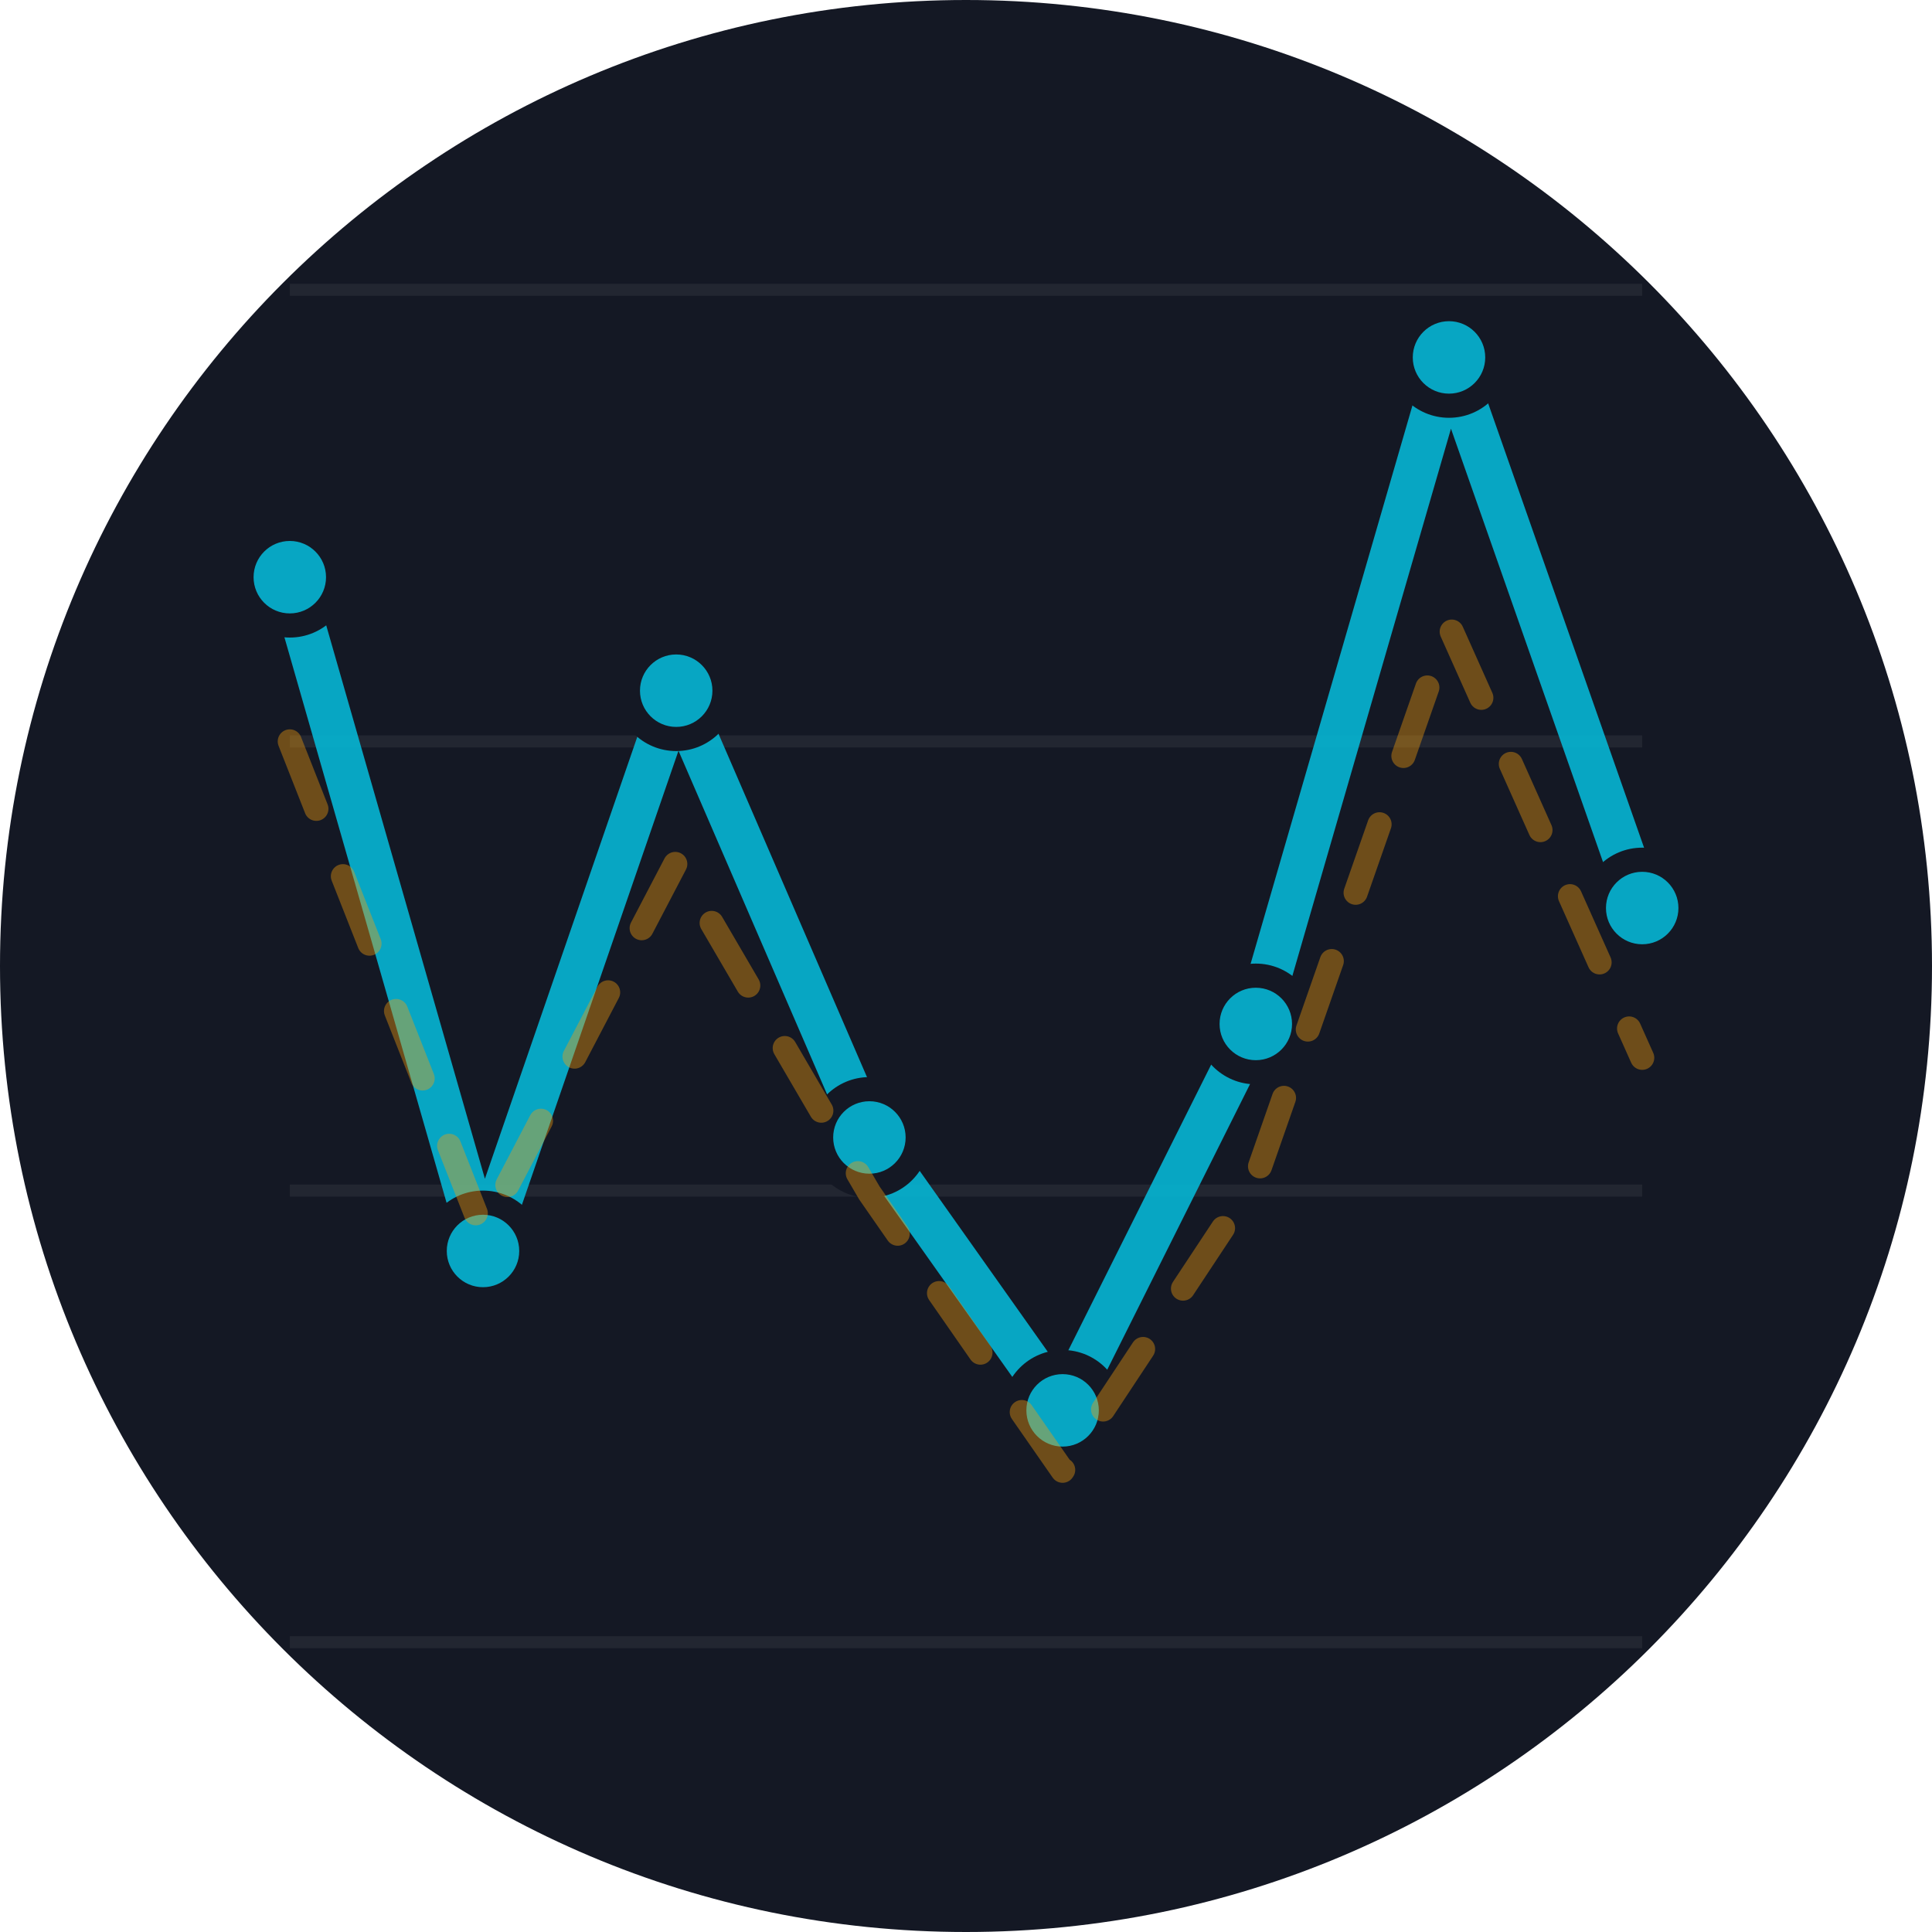
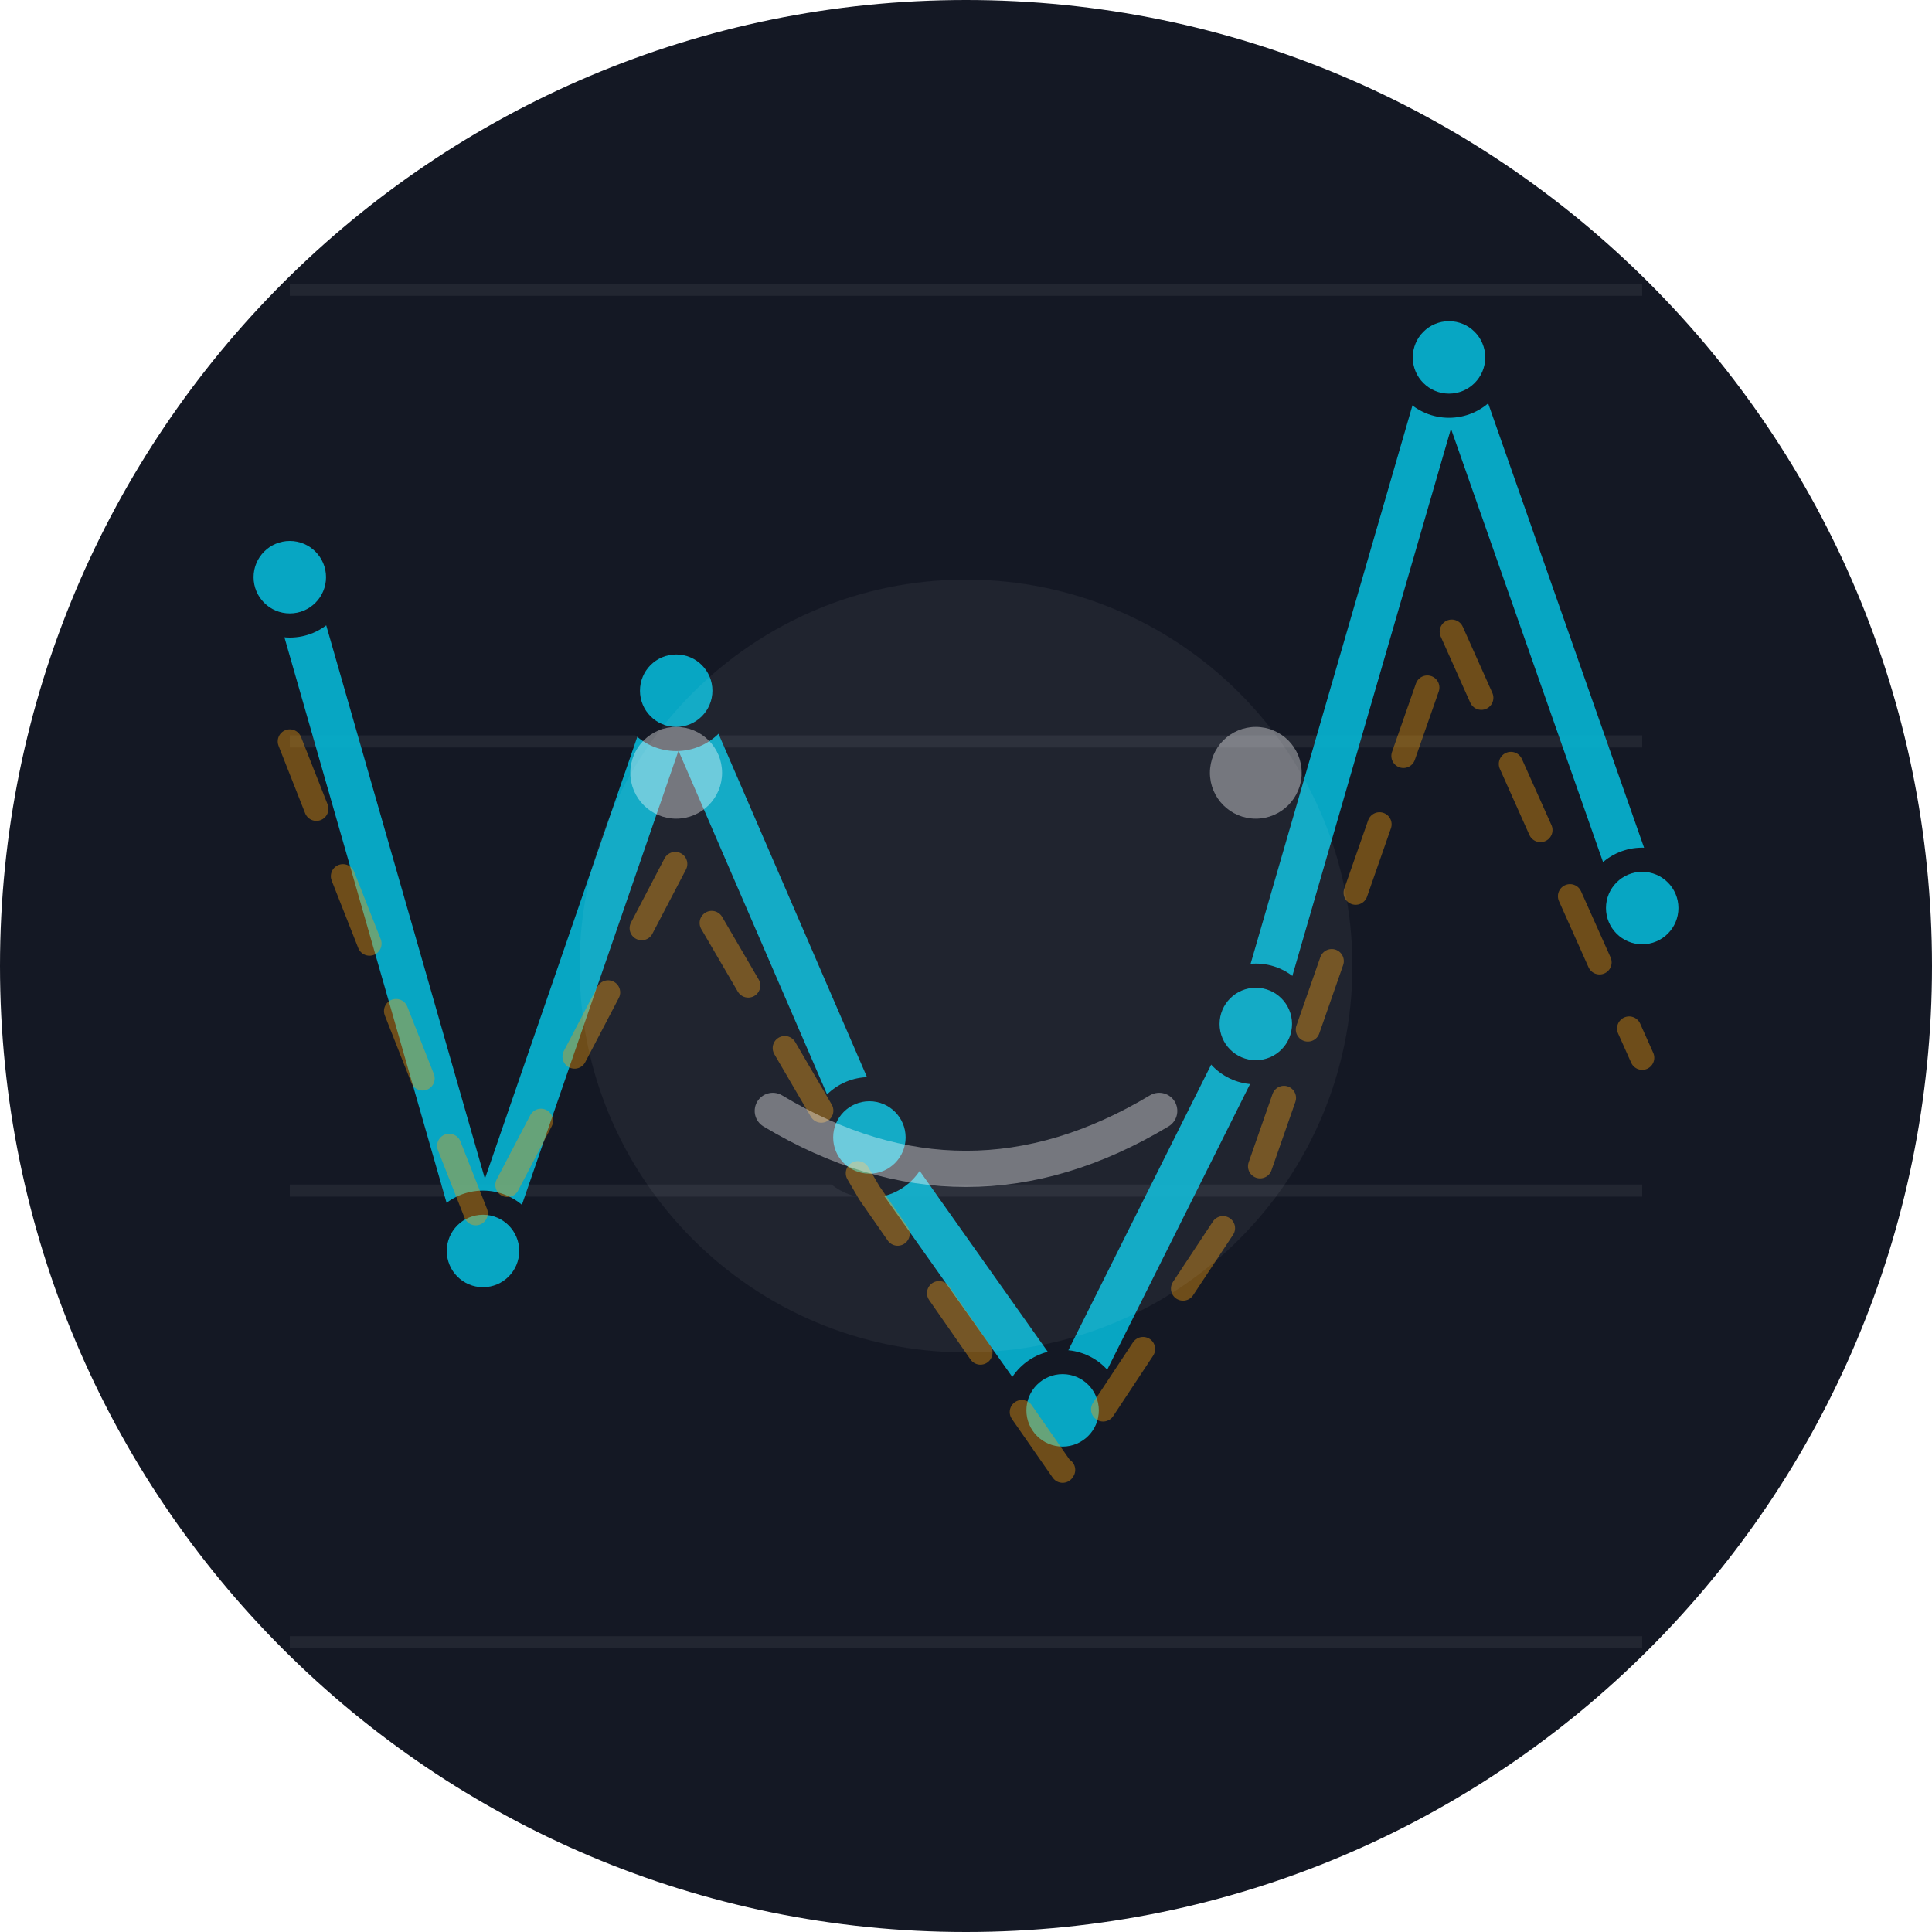
<svg xmlns="http://www.w3.org/2000/svg" viewBox="0 0 80 80" fill="none" width="40" height="40">
  <defs>
    <clipPath id="vc645088871">
      <circle cx="40" cy="40" r="40" />
    </clipPath>
  </defs>
  <g clip-path="url(#vc645088871)">
    <rect width="80" height="80" fill="#141824" />
    <line x1="12" y1="12.0" x2="68" y2="12.0" stroke="rgba(255,255,255,0.06)" stroke-width="0.5" />
    <line x1="12" y1="30.7" x2="68" y2="30.7" stroke="rgba(255,255,255,0.06)" stroke-width="0.5" />
    <line x1="12" y1="49.3" x2="68" y2="49.3" stroke="rgba(255,255,255,0.06)" stroke-width="0.5" />
    <line x1="12" y1="68.0" x2="68" y2="68.0" stroke="rgba(255,255,255,0.06)" stroke-width="0.5" />
    <path d="M12.0,23.9 L20.0,51.8 L28.0,28.6 L36.0,47.1 L44.0,58.4 L52.0,42.4 L60.0,14.8 L68.0,37.6 " fill="none" stroke="#06b6d4" stroke-width="1.8" stroke-linecap="round" stroke-linejoin="round" opacity="0.9" />
    <circle cx="12.0" cy="23.9" r="2.5" fill="#141824" />
    <circle cx="12.0" cy="23.9" r="1.5" fill="#06b6d4" opacity="0.9" />
    <circle cx="20.0" cy="51.8" r="2.5" fill="#141824" />
    <circle cx="20.0" cy="51.8" r="1.5" fill="#06b6d4" opacity="0.9" />
    <circle cx="28.0" cy="28.6" r="2.5" fill="#141824" />
    <circle cx="28.0" cy="28.6" r="1.5" fill="#06b6d4" opacity="0.9" />
    <circle cx="36.0" cy="47.1" r="2.5" fill="#141824" />
    <circle cx="36.0" cy="47.1" r="1.5" fill="#06b6d4" opacity="0.9" />
    <circle cx="44.0" cy="58.4" r="2.5" fill="#141824" />
    <circle cx="44.0" cy="58.4" r="1.5" fill="#06b6d4" opacity="0.9" />
    <circle cx="52.0" cy="42.4" r="2.5" fill="#141824" />
    <circle cx="52.0" cy="42.4" r="1.5" fill="#06b6d4" opacity="0.9" />
    <circle cx="60.0" cy="14.8" r="2.5" fill="#141824" />
    <circle cx="60.0" cy="14.8" r="1.5" fill="#06b6d4" opacity="0.9" />
    <circle cx="68.0" cy="37.6" r="2.5" fill="#141824" />
    <circle cx="68.0" cy="37.6" r="1.5" fill="#06b6d4" opacity="0.9" />
    <path d="M12.0,30.7 L20.0,51.0 L28.0,35.7 L36.0,49.4 L44.0,60.9 L52.0,48.8 L60.0,25.9 L68.0,43.8 " fill="none" stroke="#f59e0b" stroke-width="1" stroke-linecap="round" stroke-linejoin="round" opacity="0.4" stroke-dasharray="3,3" />
+     <g opacity="0.85">
+       <circle cx="40" cy="40" r="16" fill="rgba(255,255,255,0.06)" />
+       <circle cx="28.0" cy="32.0" r="1.9" fill="rgba(255,255,255,0.45)" />
+       <circle cx="52.0" cy="32.0" r="1.9" fill="rgba(255,255,255,0.45)" />
+       <path d="M32.0 46.0 Q40 50.8 48.0 46.0" fill="none" stroke="rgba(255,255,255,0.45)" stroke-width="1.5" stroke-linecap="round" />
+     </g>
  </g>
</svg>
